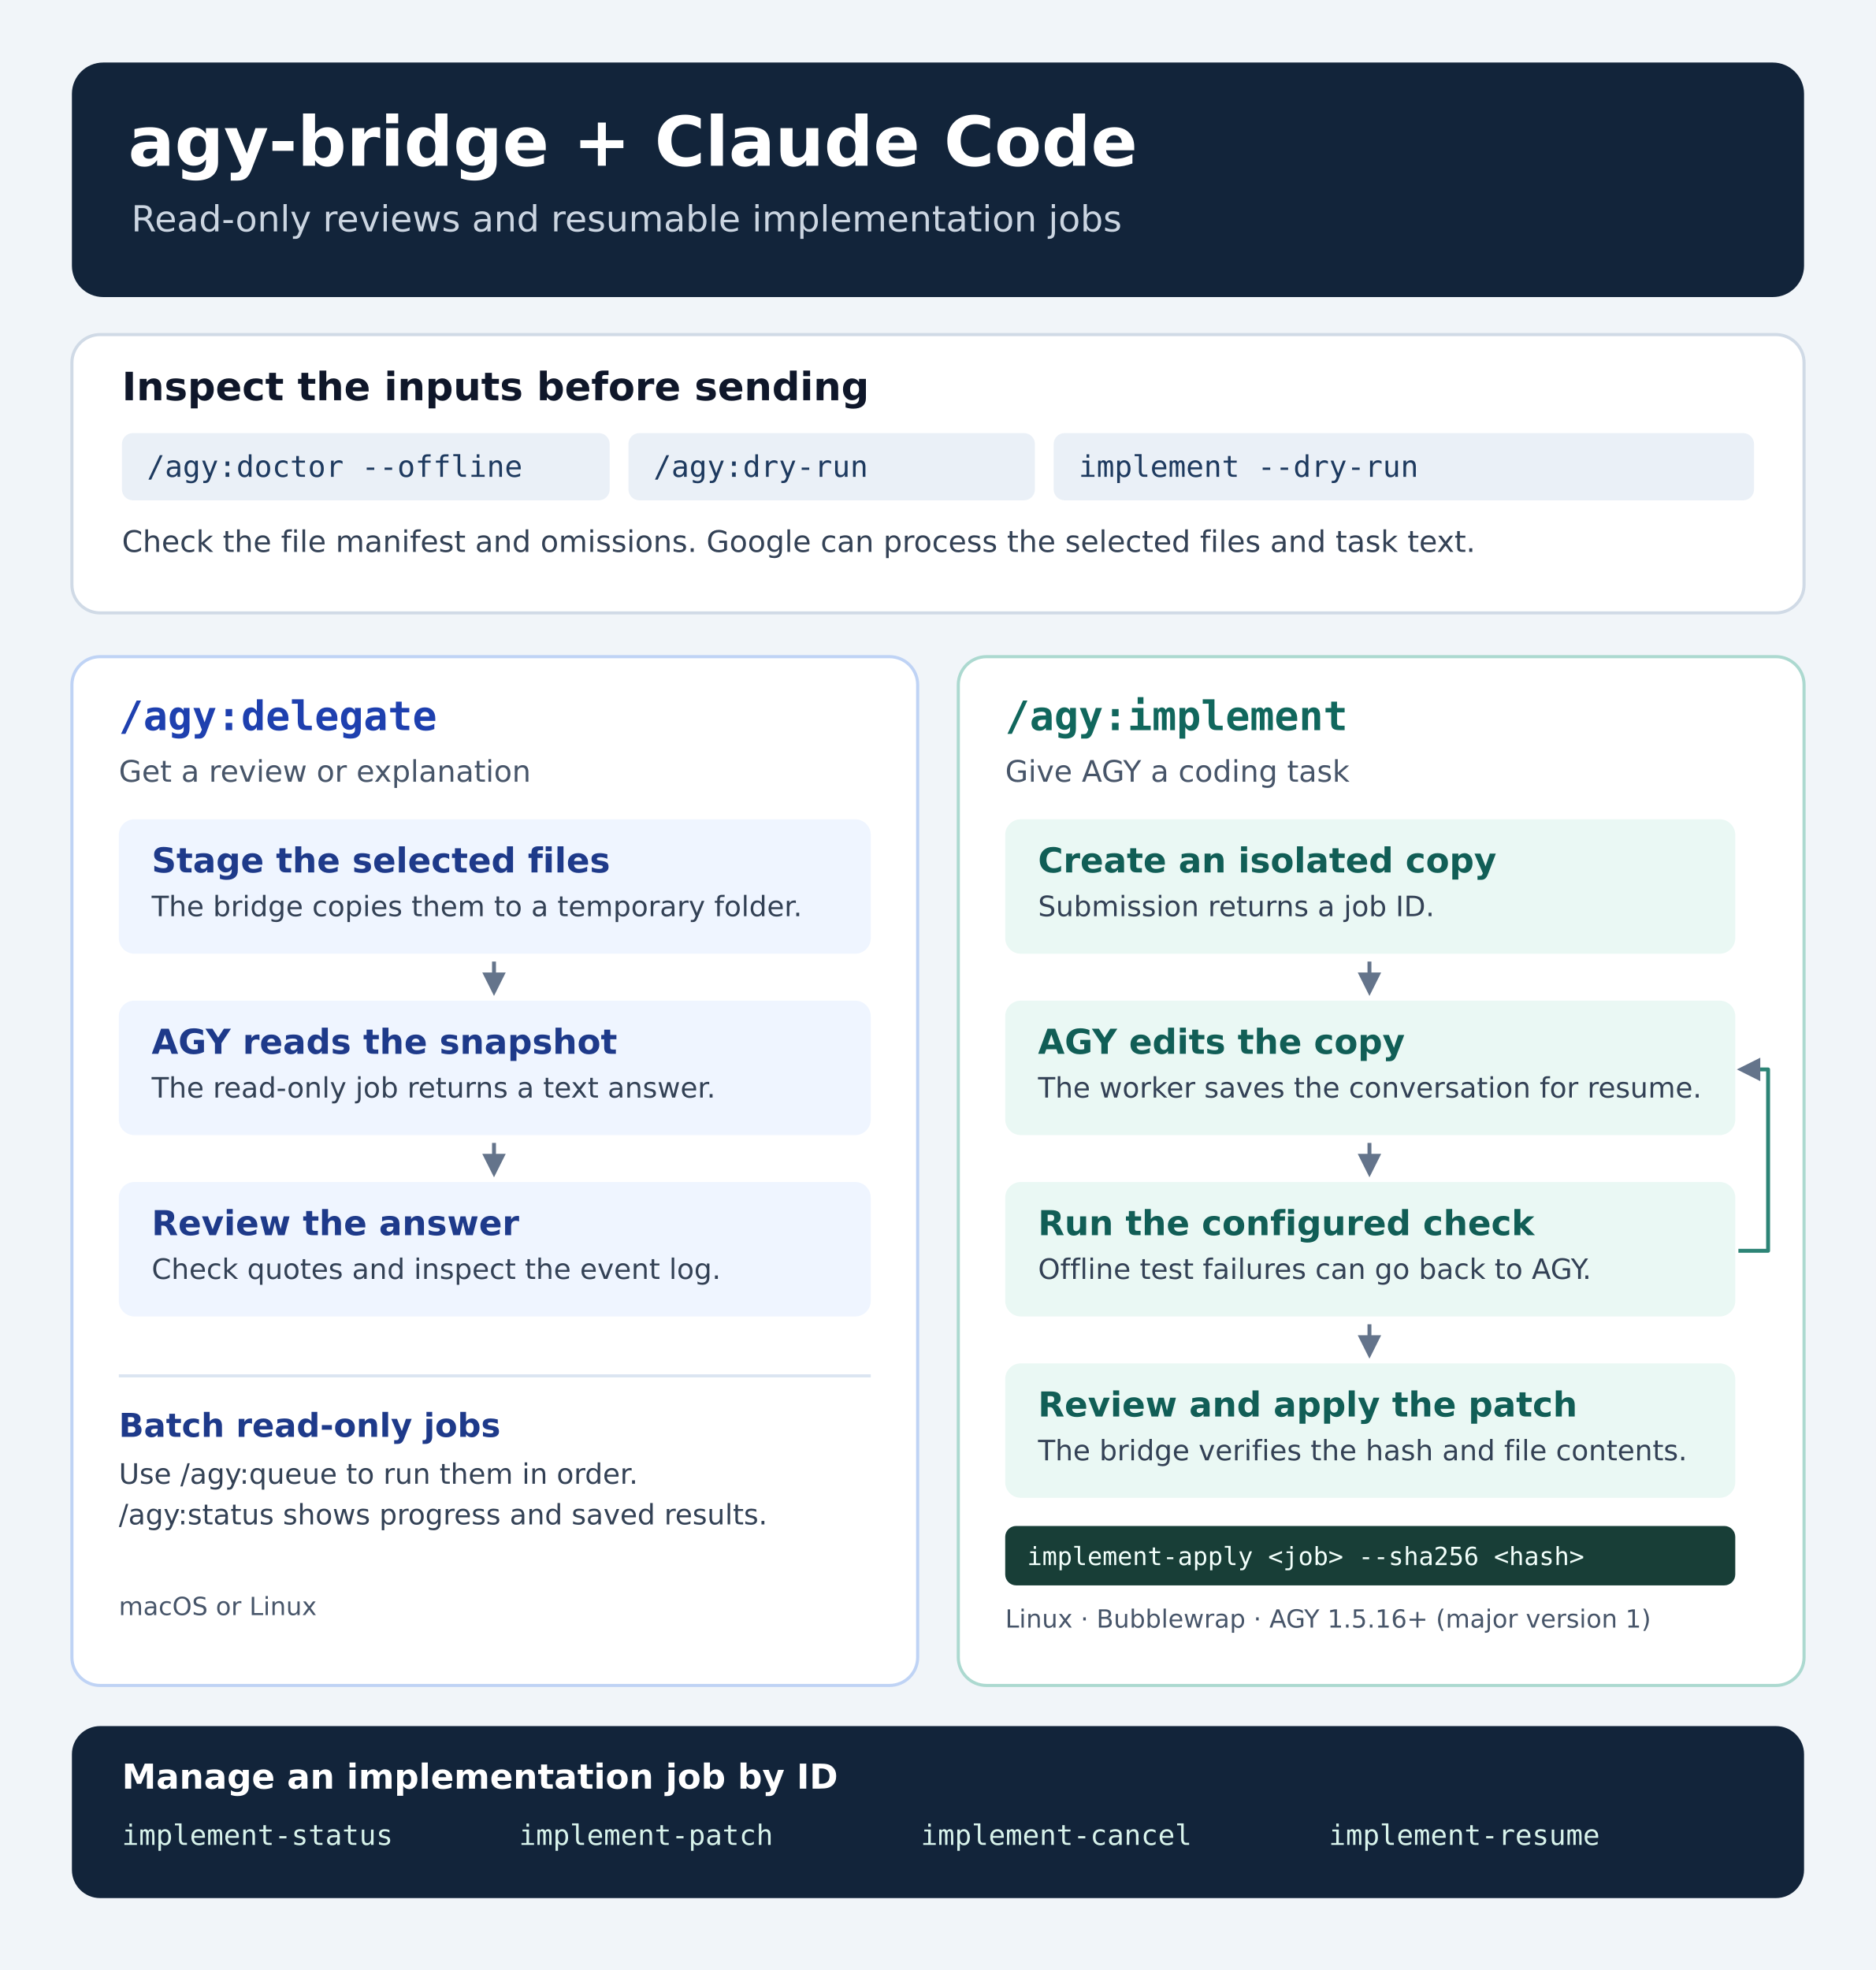
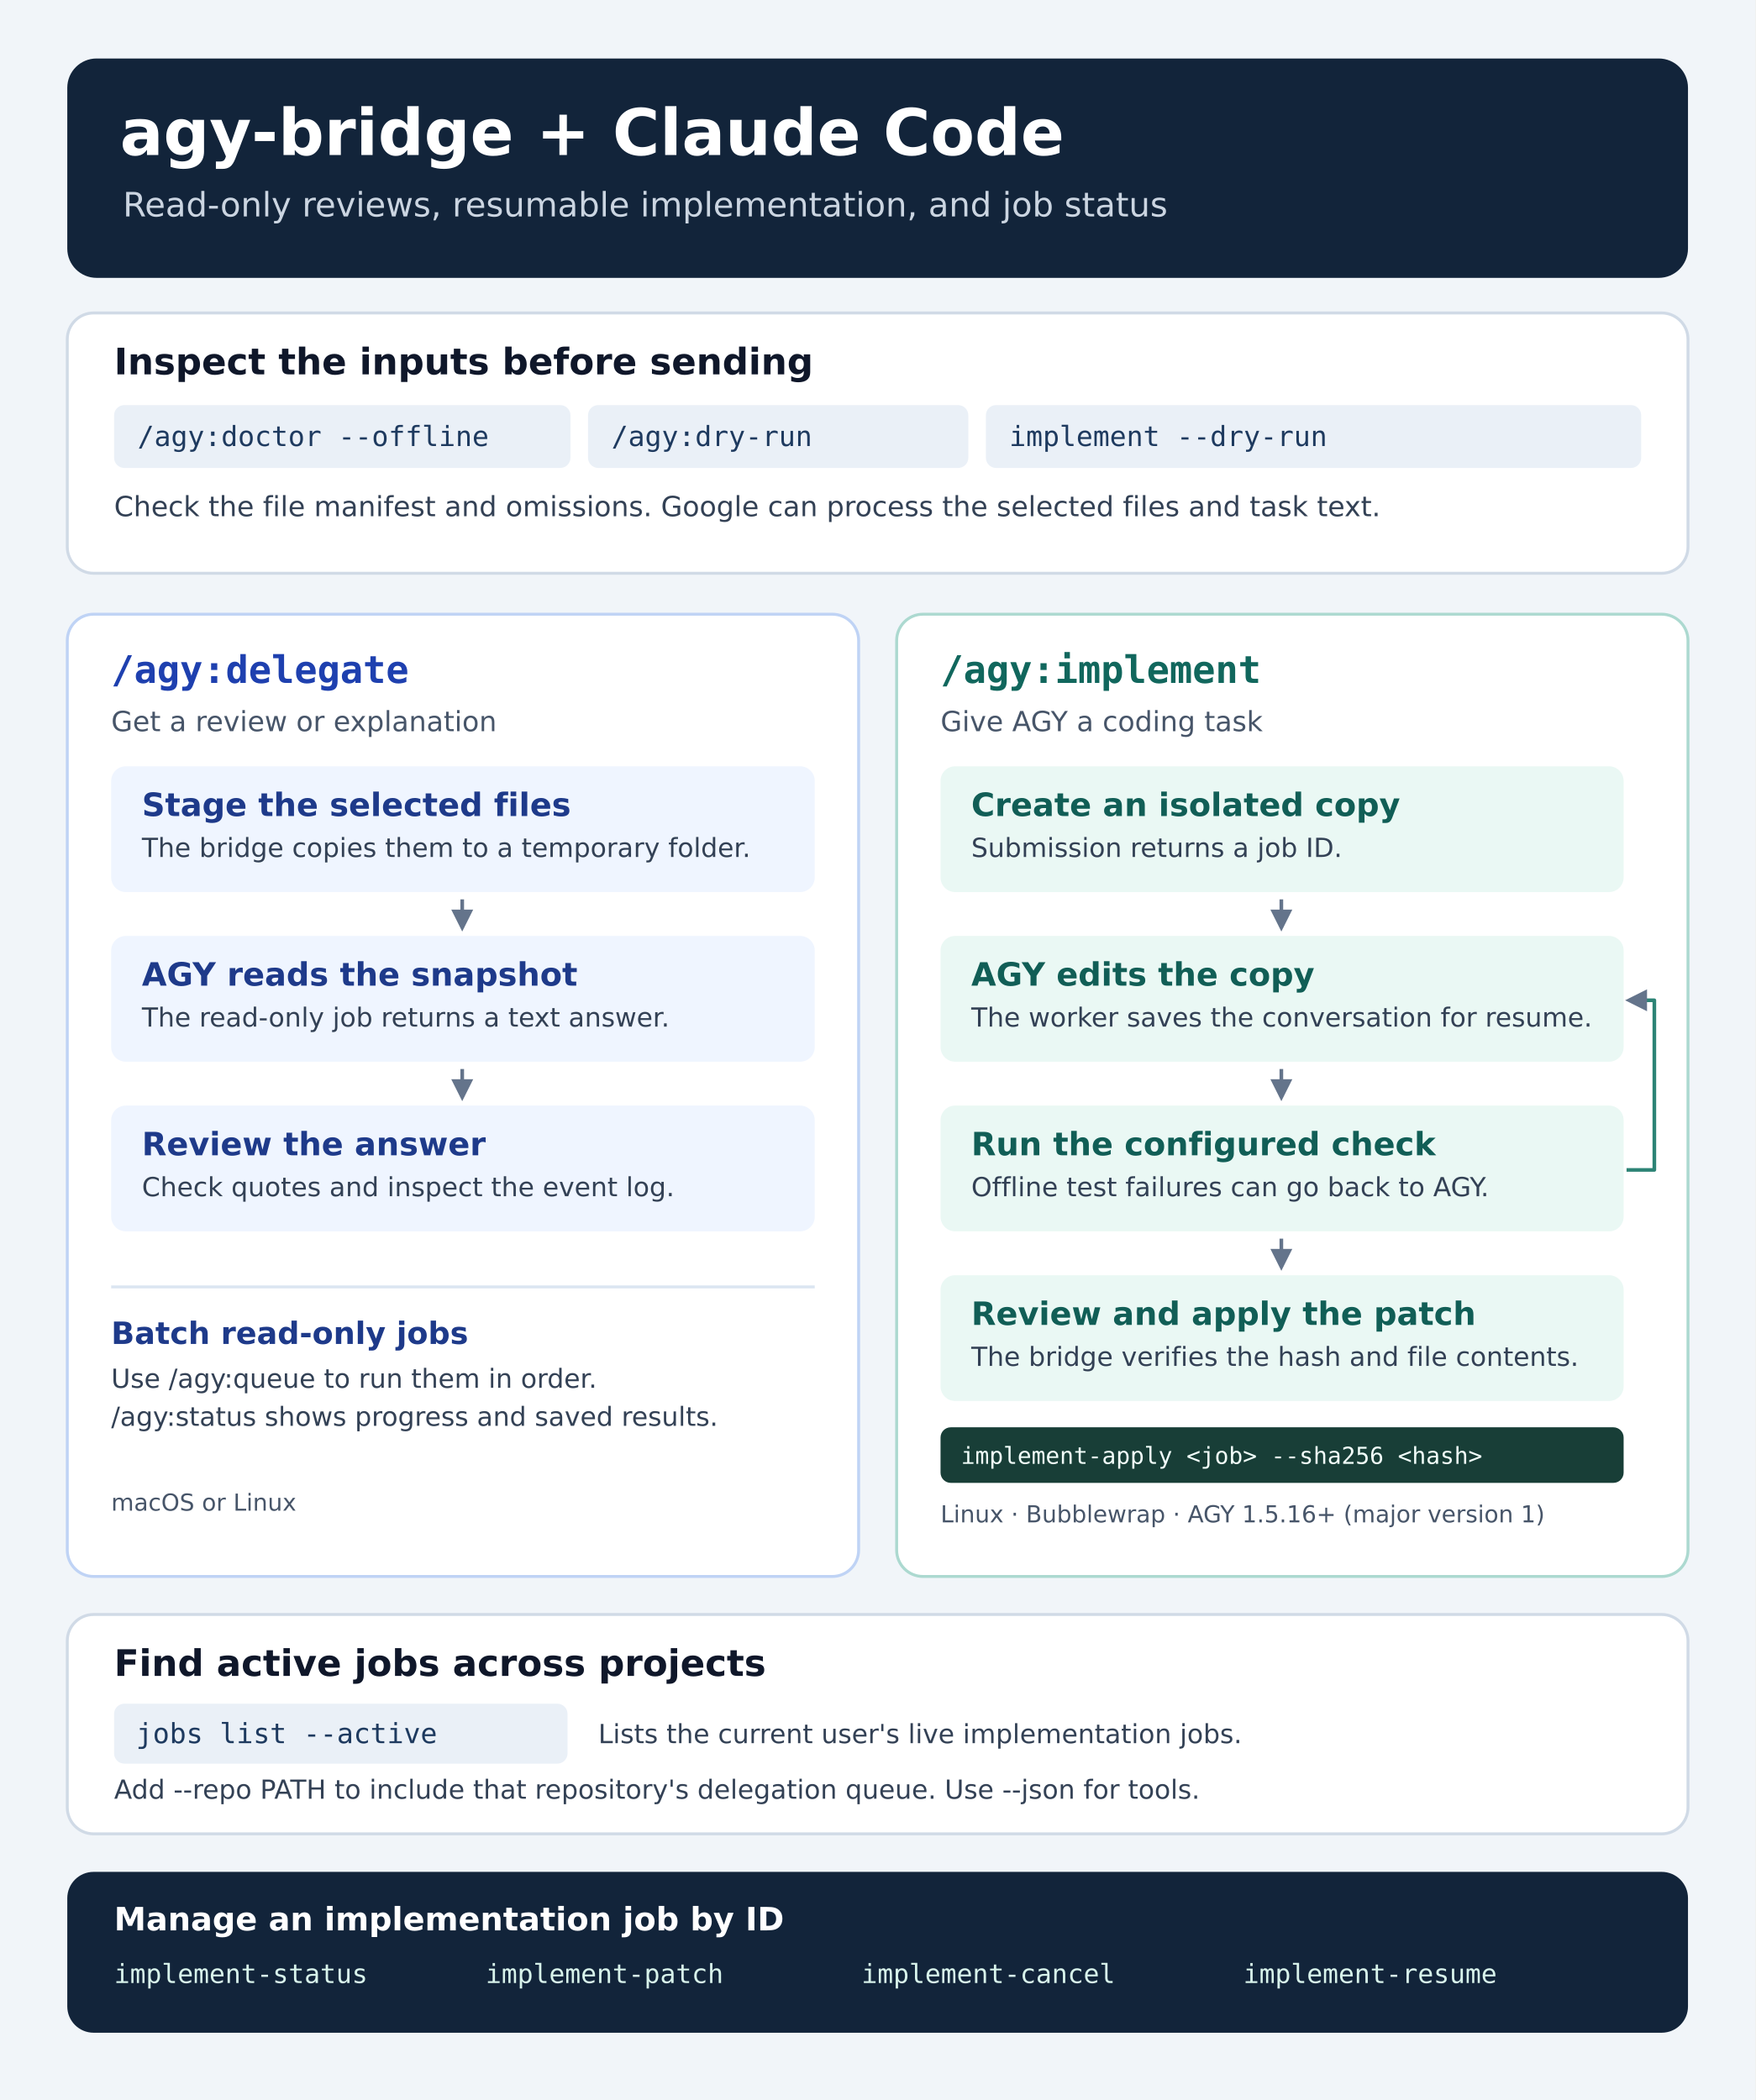
- <svg xmlns="http://www.w3.org/2000/svg" width="1200" height="1260" viewBox="0 0 1200 1260" role="img" aria-labelledby="title description">
+ <svg xmlns="http://www.w3.org/2000/svg" width="1200" height="1436" viewBox="0 0 1200 1436" role="img" aria-labelledby="title description">
  <defs>
    <marker id="down" viewBox="0 0 10 10" refX="8" refY="5" markerWidth="6" markerHeight="6" orient="auto">
      <path d="M0 0 10 5 0 10Z" fill="#64748b" />
    </marker>
  </defs>
-   <rect width="1200" height="1260" fill="#f1f5f9" />
+   <rect width="1200" height="1436" fill="#f1f5f9" />
  <g font-family="DejaVu Sans, Arial, sans-serif" fill="#0f172a">
    <rect x="46" y="40" width="1108" height="150" rx="20" fill="#12243a" />
    <text x="82" y="106" font-size="44" font-weight="700" fill="#fff">agy-bridge + Claude Code</text>
-     <text x="84" y="148" font-size="23" fill="#cbd5e1">Read-only reviews and resumable implementation jobs</text>
+     <text x="84" y="148" font-size="23" fill="#cbd5e1">Read-only reviews, resumable implementation, and job status</text>
    <rect x="46" y="214" width="1108" height="178" rx="18" fill="#fff" stroke="#d0dae6" stroke-width="2" />
    <text x="78" y="256" font-size="25" font-weight="700">Inspect the inputs before sending</text>
    <g font-family="DejaVu Sans Mono, monospace" font-size="19" fill="#1e3a5f">
      <rect x="78" y="277" width="312" height="43" rx="7" fill="#eaf0f7" />
      <text x="94" y="305">/agy:doctor --offline</text>
      <rect x="402" y="277" width="260" height="43" rx="7" fill="#eaf0f7" />
      <text x="418" y="305">/agy:dry-run</text>
      <rect x="674" y="277" width="448" height="43" rx="7" fill="#eaf0f7" />
      <text x="690" y="305">implement --dry-run</text>
    </g>
    <text x="78" y="353" font-size="19" fill="#334155">Check the file manifest and omissions. Google can process the selected files and task text.</text>
    <rect x="46" y="420" width="541" height="658" rx="18" fill="#fff" stroke="#bfd3f5" stroke-width="2" />
    <rect x="613" y="420" width="541" height="658" rx="18" fill="#fff" stroke="#acd9d0" stroke-width="2" />
    <g font-family="DejaVu Sans Mono, monospace" font-size="26" font-weight="700">
      <text x="76" y="467" fill="#1e40af">/agy:delegate</text>
      <text x="643" y="467" fill="#11675d">/agy:implement</text>
    </g>
    <g font-size="19" fill="#475569">
      <text x="76" y="500">Get a review or explanation</text>
      <text x="643" y="500">Give AGY a coding task</text>
    </g>
    <g>
      <rect x="76" y="524" width="481" height="86" rx="10" fill="#eff5ff" />
      <rect x="76" y="640" width="481" height="86" rx="10" fill="#eff5ff" />
      <rect x="76" y="756" width="481" height="86" rx="10" fill="#eff5ff" />
      <rect x="643" y="524" width="467" height="86" rx="10" fill="#eaf8f4" />
      <rect x="643" y="640" width="467" height="86" rx="10" fill="#eaf8f4" />
      <rect x="643" y="756" width="467" height="86" rx="10" fill="#eaf8f4" />
      <rect x="643" y="872" width="467" height="86" rx="10" fill="#eaf8f4" />
    </g>
    <g stroke="#64748b" stroke-width="2.5" marker-end="url(#down)">
      <path d="M316 615v19" />
      <path d="M316 731v19" />
      <path d="M876 615v19" />
      <path d="M876 731v19" />
      <path d="M876 847v19" />
    </g>
    <path d="M1112 800h19V684h-17" fill="none" stroke="#2d8476" stroke-width="2.5" stroke-linejoin="round" marker-end="url(#down)" />
    <g font-size="22" font-weight="700">
      <text x="97" y="558" fill="#1e3a8a">Stage the selected files</text>
      <text x="97" y="674" fill="#1e3a8a">AGY reads the snapshot</text>
      <text x="97" y="790" fill="#1e3a8a">Review the answer</text>
      <text x="664" y="558" fill="#115e56">Create an isolated copy</text>
      <text x="664" y="674" fill="#115e56">AGY edits the copy</text>
      <text x="664" y="790" fill="#115e56">Run the configured check</text>
      <text x="664" y="906" fill="#115e56">Review and apply the patch</text>
    </g>
    <g font-size="18" fill="#334155">
      <text x="97" y="586">The bridge copies them to a temporary folder.</text>
      <text x="97" y="702">The read-only job returns a text answer.</text>
      <text x="97" y="818">Check quotes and inspect the event log.</text>
      <text x="664" y="586">Submission returns a job ID.</text>
      <text x="664" y="702">The worker saves the conversation for resume.</text>
      <text x="664" y="818">Offline test failures can go back to AGY.</text>
      <text x="664" y="934">The bridge verifies the hash and file contents.</text>
    </g>
    <path d="M76 880h481" stroke="#dbe5f1" stroke-width="2" />
    <text x="76" y="919" font-size="21" font-weight="700" fill="#1e3a8a">Batch read-only jobs</text>
    <text x="76" y="949" font-size="18" fill="#334155">Use /agy:queue to run them in order.</text>
    <text x="76" y="975" font-size="18" fill="#334155">/agy:status shows progress and saved results.</text>
    <text x="76" y="1033" font-size="16" fill="#475569">macOS or Linux</text>
    <rect x="643" y="976" width="467" height="38" rx="7" fill="#183e37" />
    <text x="657" y="1001" font-family="DejaVu Sans Mono, monospace" font-size="16" fill="#f2fffb">implement-apply &lt;job&gt; --sha256 &lt;hash&gt;</text>
    <text x="643" y="1041" font-size="16" fill="#475569">Linux · Bubblewrap · AGY 1.5.16+ (major version 1)</text>
-     <rect x="46" y="1104" width="1108" height="110" rx="18" fill="#12243a" />
-     <text x="78" y="1144" font-size="22" font-weight="700" fill="#fff">Manage an implementation job by ID</text>
+     <rect x="46" y="1104" width="1108" height="150" rx="18" fill="#fff" stroke="#d0dae6" stroke-width="2" />
+     <text x="78" y="1146" font-size="25" font-weight="700">Find active jobs across projects</text>
+     <rect x="78" y="1165" width="310" height="41" rx="7" fill="#eaf0f7" />
+     <text x="93" y="1192" font-family="DejaVu Sans Mono, monospace" font-size="19" fill="#1e3a5f">jobs list --active</text>
+     <text x="409" y="1192" font-size="18" fill="#334155">Lists the current user's live implementation jobs.</text>
+     <text x="78" y="1230" font-size="18" fill="#334155">Add --repo PATH to include that repository's delegation queue. Use --json for tools.</text>
+     <rect x="46" y="1280" width="1108" height="110" rx="18" fill="#12243a" />
+     <text x="78" y="1320" font-size="22" font-weight="700" fill="#fff">Manage an implementation job by ID</text>
    <g font-family="DejaVu Sans Mono, monospace" font-size="18" fill="#d8f3eb">
-       <text x="78" y="1180">implement-status</text>
-       <text x="332" y="1180">implement-patch</text>
-       <text x="589" y="1180">implement-cancel</text>
-       <text x="850" y="1180">implement-resume</text>
+       <text x="78" y="1356">implement-status</text>
+       <text x="332" y="1356">implement-patch</text>
+       <text x="589" y="1356">implement-cancel</text>
+       <text x="850" y="1356">implement-resume</text>
    </g>
  </g>
</svg>
